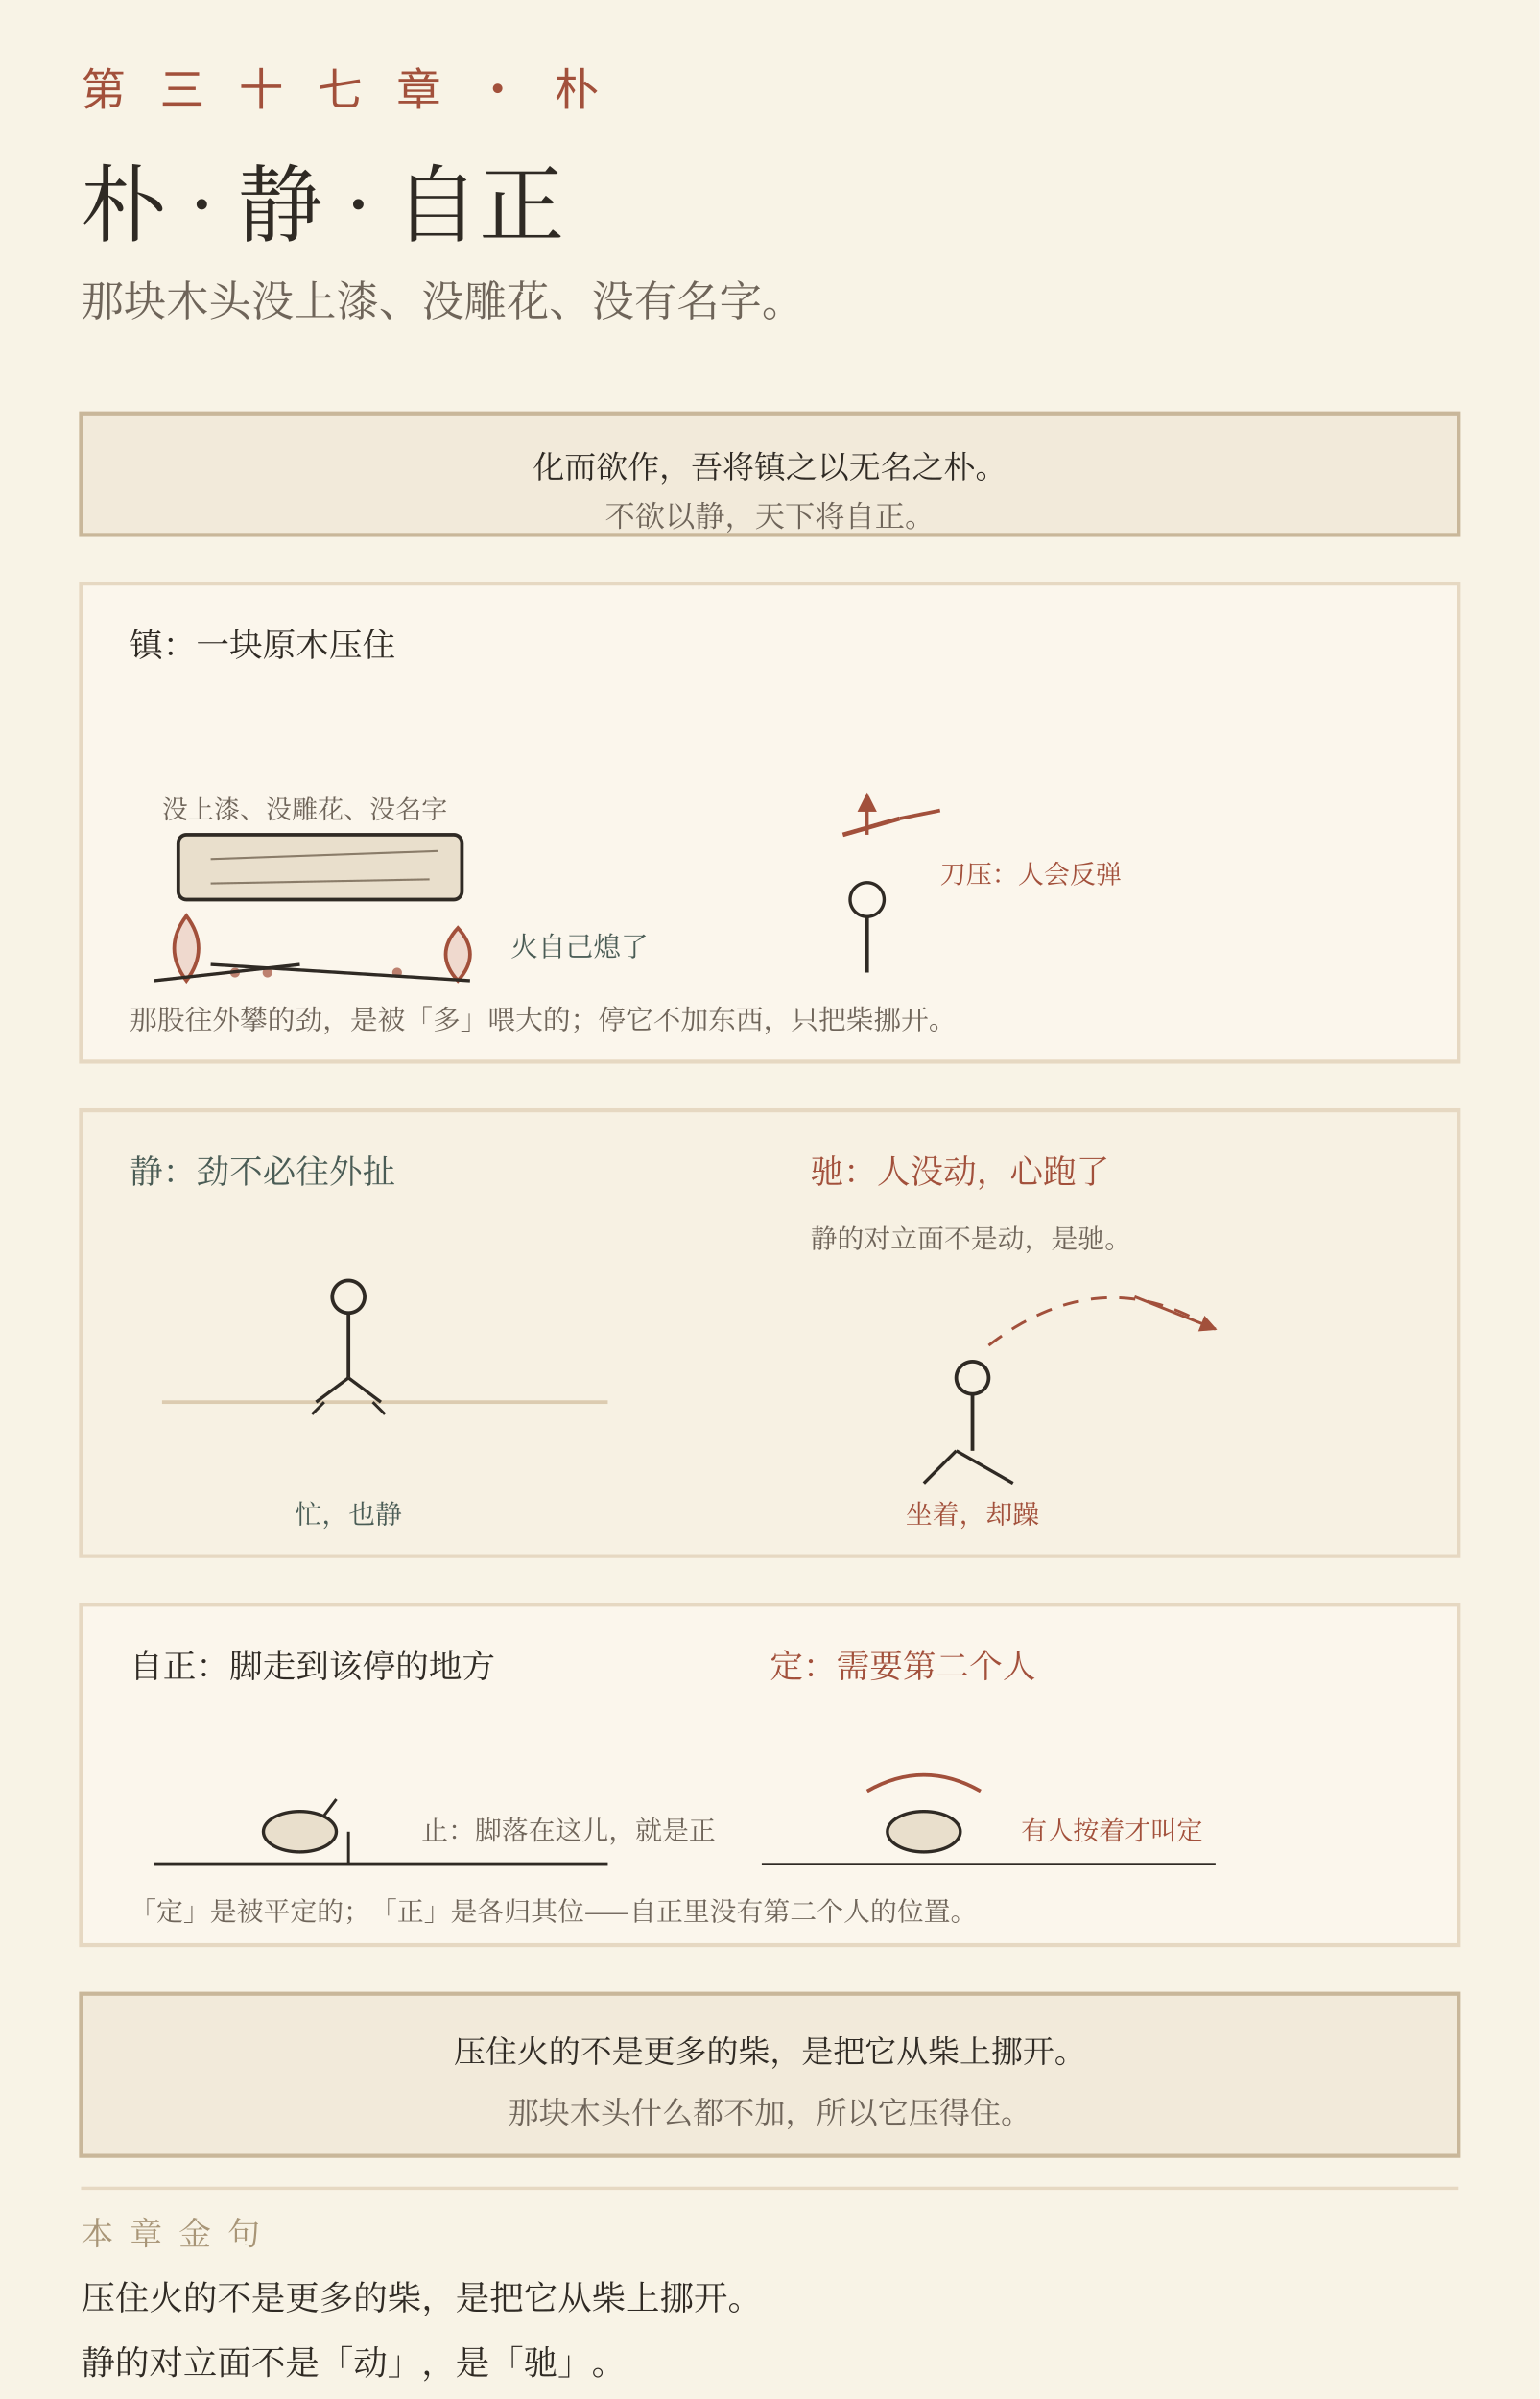
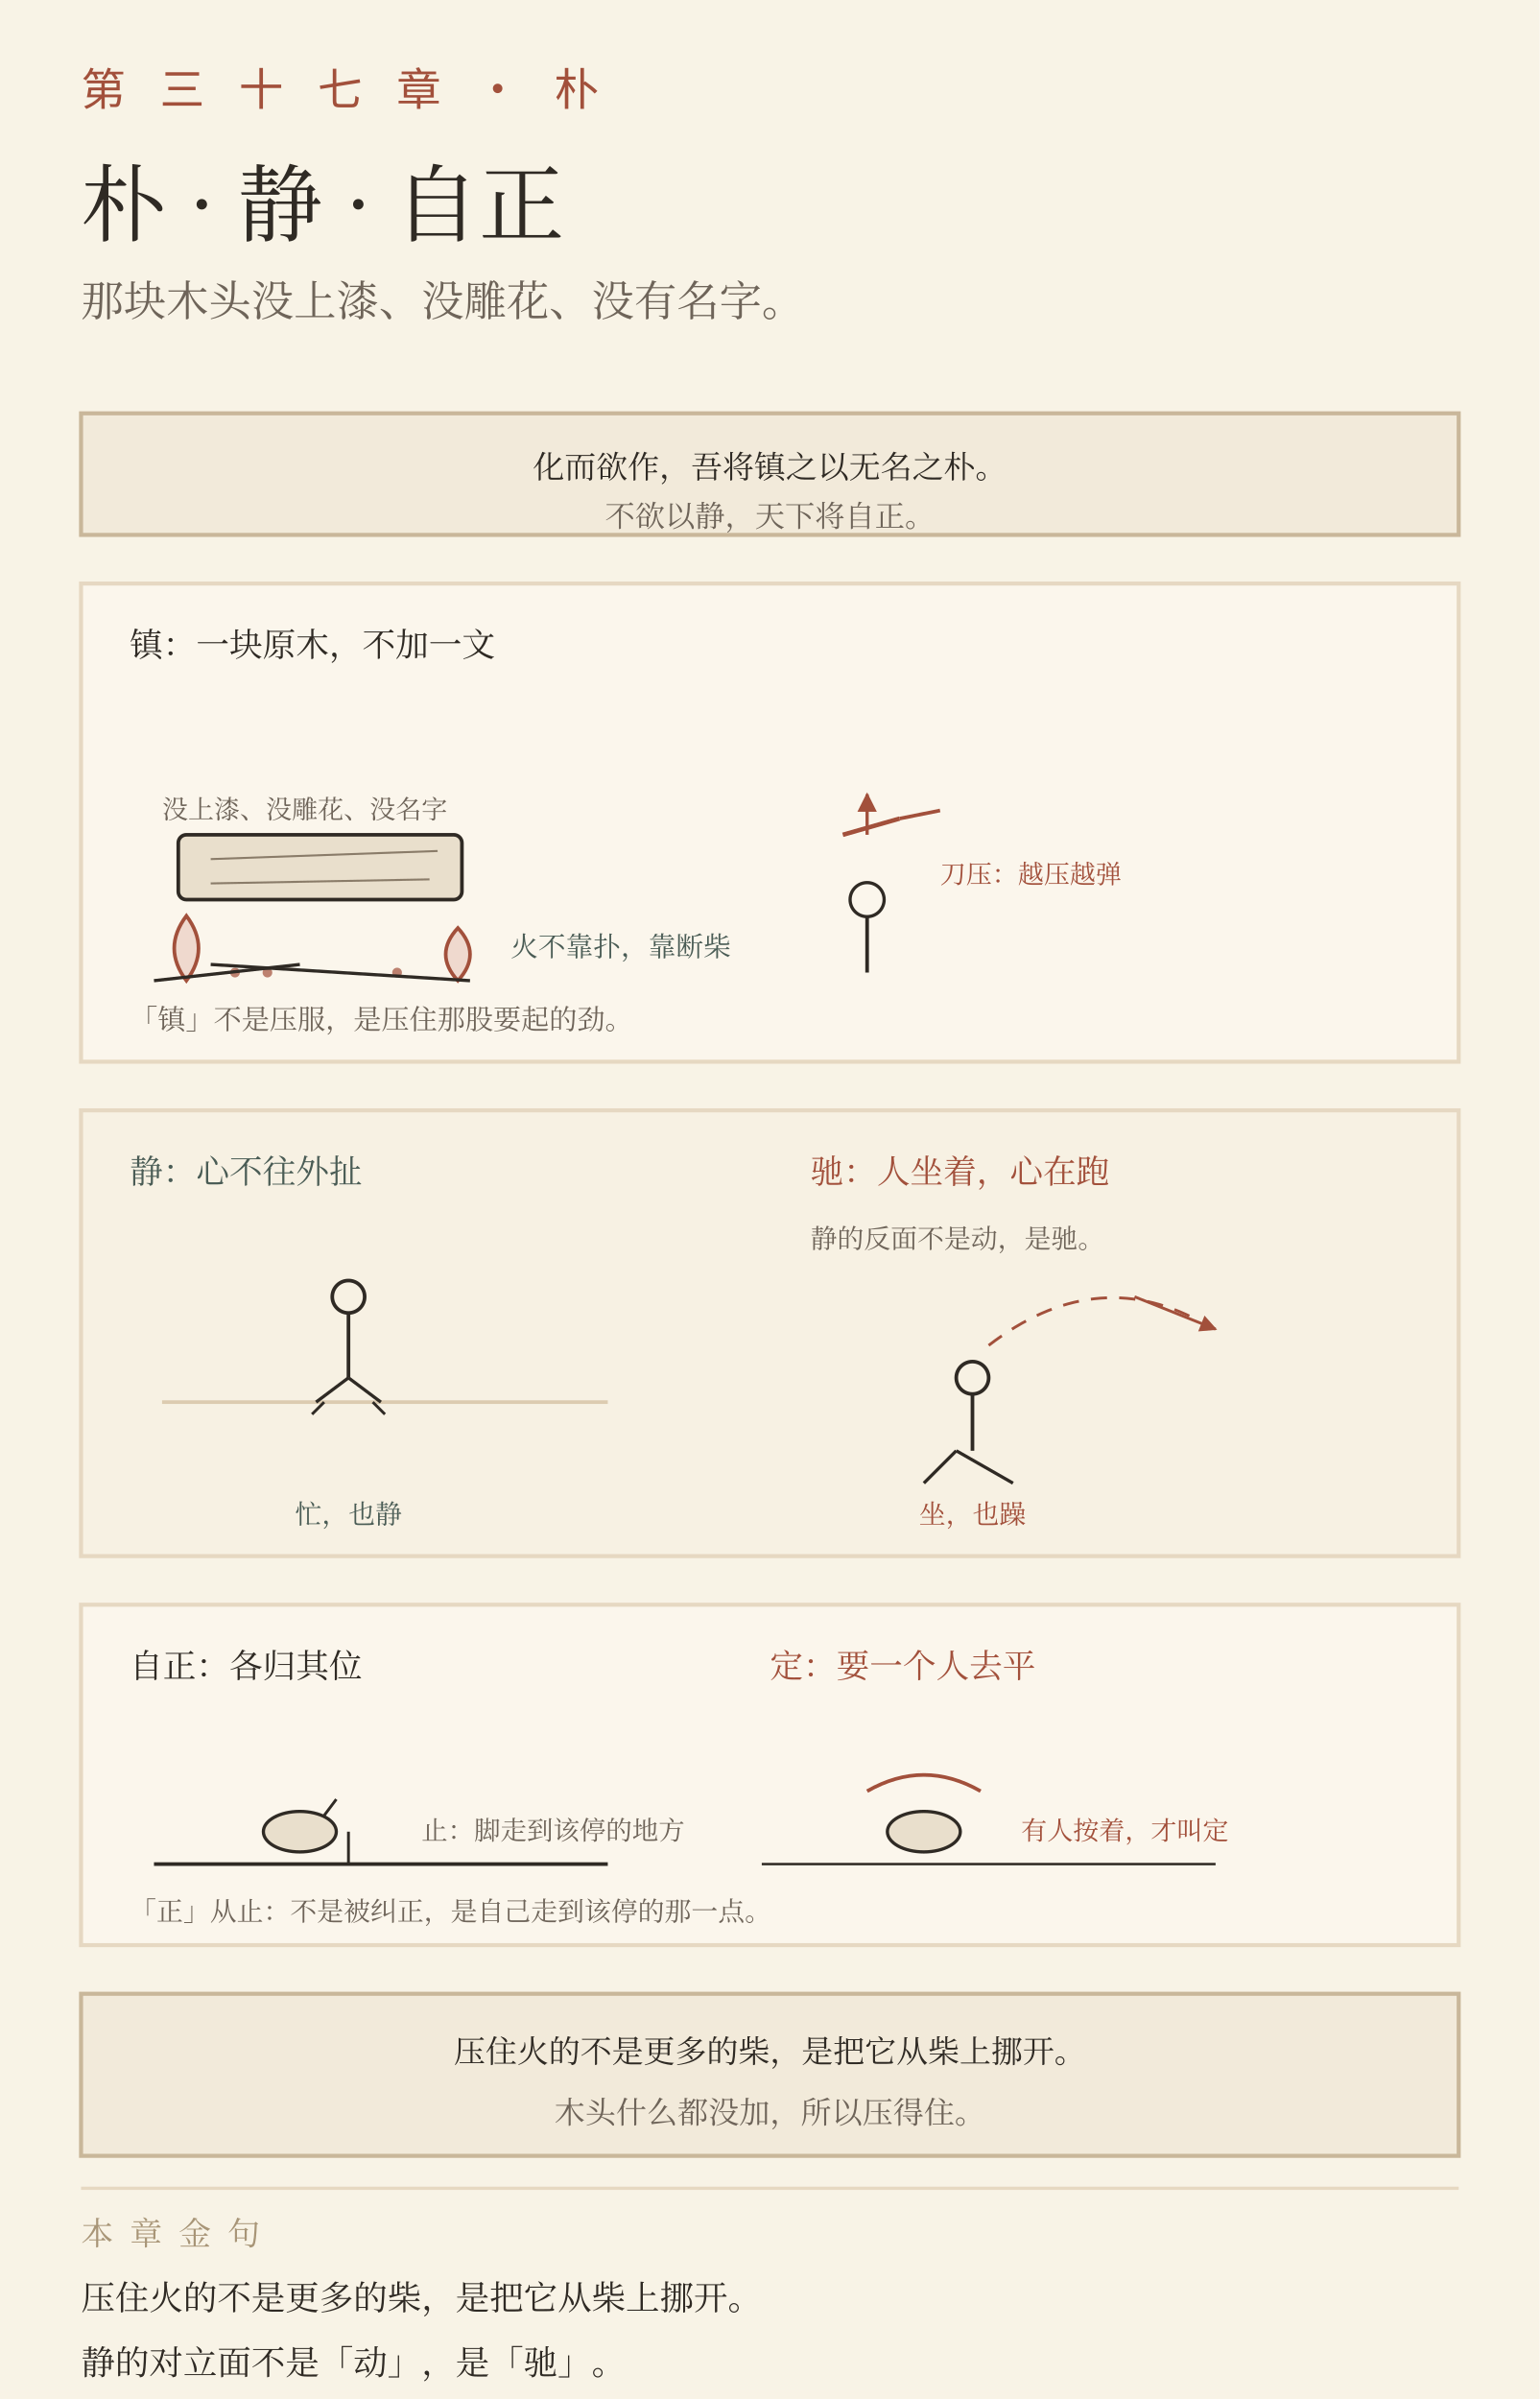
<svg xmlns="http://www.w3.org/2000/svg" viewBox="0 0 380 592" role="img" aria-label="用刀压人，人会反弹；用木压火，火会自己熄" font-family="'Noto Serif CJK SC','Noto Serif SC','Songti SC',serif">
  <defs>
    <marker id="arr" viewBox="0 0 10 10" refX="9" refY="5" markerWidth="6" markerHeight="6" orient="auto">
      <path d="M0 0 L10 5 L0 10 z" fill="#6E6459" />
    </marker>
    <marker id="arr2" viewBox="0 0 10 10" refX="9" refY="5" markerWidth="6" markerHeight="6" orient="auto">
      <path d="M0 0 L10 5 L0 10 z" fill="#4A5C55" />
    </marker>
    <marker id="arrL" viewBox="0 0 10 10" refX="1" refY="5" markerWidth="6" markerHeight="6" orient="auto">
      <path d="M10 0 L0 5 L10 10 z" fill="#4A5C55" />
    </marker>
    <marker id="arrS" viewBox="0 0 10 10" refX="9" refY="5" markerWidth="6" markerHeight="6" orient="auto">
      <path d="M0 0 L10 5 L0 10 z" fill="#A2503B" />
    </marker>
  </defs>
  <rect x="0" y="0" width="380" height="592" fill="#F8F3E6" />
  <text x="20" y="26" font-size="11" fill="#A2503B" font-family="'Noto Sans CJK SC','Noto Sans SC',sans-serif" letter-spacing="3">第 三 十 七 章 · 朴</text>
  <text x="20" y="58" font-size="21" fill="#2F2A24">朴 · 静 · 自正</text>
  <text x="20" y="78" font-size="10.5" fill="#6E6459">那块木头没上漆、没雕花、没有名字。</text>
  <rect x="20" y="102" width="340" height="30" fill="#F2EADA" stroke="#C9B79A" stroke-width="1.0" />
  <text x="190" y="118" font-size="7.8" fill="#2F2A24" text-anchor="middle">化而欲作，吾将镇之以无名之朴。</text>
  <text x="190" y="130" font-size="7.4" fill="#6E6459" text-anchor="middle">不欲以静，天下将自正。</text>
  <rect x="20" y="144" width="340" height="118" fill="#FBF6EC" stroke="#E6D8C2" stroke-width="1.0" />
-   <text x="32" y="162" font-size="8.2" fill="#2F2A24">镇：一块原木压住</text>
+   <text x="32" y="162" font-size="8.2" fill="#2F2A24">镇：一块原木，不加一文</text>
  <rect x="44" y="206" width="70" height="16" rx="2" fill="#E9DFCC" stroke="#2F2A24" stroke-width="0.9" />
  <line x1="52" y1="212" x2="108" y2="210" stroke="#8A7C69" stroke-width="0.5" />
  <line x1="52" y1="218" x2="106" y2="217" stroke="#8A7C69" stroke-width="0.5" />
  <path d="M46,242 q-6,-8.0 0,-16 q6,8.0 0,16 z" fill="#EFD9CE" stroke="#A2503B" stroke-width="0.9" />
  <path d="M113,242 q-6,-6.5 0,-13 q6,6.5 0,13 z" fill="#EFD9CE" stroke="#A2503B" stroke-width="0.9" />
  <circle cx="58" cy="240" r="1.2" fill="#A2503B" opacity="0.7" />
  <circle cx="66" cy="240" r="1.2" fill="#A2503B" opacity="0.7" />
  <circle cx="98" cy="240" r="1.2" fill="#A2503B" opacity="0.7" />
  <line x1="38" y1="242" x2="74" y2="238" stroke="#2F2A24" stroke-width="0.8" />
  <line x1="52" y1="238" x2="116" y2="242" stroke="#2F2A24" stroke-width="0.8" />
  <text x="40" y="202" font-size="6.4" fill="#6E6459">没上漆、没雕花、没名字</text>
-   <text x="126" y="236" font-size="6.8" fill="#4A5C55">火自己熄了</text>
+   <text x="126" y="236" font-size="6.8" fill="#4A5C55">火不靠扑，靠断柴</text>
  <circle cx="214" cy="222" r="4.2" fill="none" stroke="#2F2A24" stroke-width="0.8" />
  <line x1="214" y1="226" x2="214" y2="240" stroke="#2F2A24" stroke-width="0.9" />
  <line x1="208" y1="206" x2="222" y2="202" stroke="#A2503B" stroke-width="1.1" />
  <line x1="222" y1="202" x2="232" y2="200" stroke="#A2503B" stroke-width="0.9" />
  <line x1="214" y1="206" x2="214" y2="196" stroke="#A2503B" stroke-width="0.8" marker-end="url(#arrS)" />
-   <text x="232" y="218" font-size="6.4" fill="#A2503B">刀压：人会反弹</text>
-   <text x="32" y="254" font-size="6.8" fill="#6E6459">那股往外攀的劲，是被「多」喂大的；停它不加东西，只把柴挪开。</text>
+   <text x="232" y="218" font-size="6.4" fill="#A2503B">刀压：越压越弹</text>
+   <text x="32" y="254" font-size="6.9" fill="#6E6459">「镇」不是压服，是压住那股要起的劲。</text>
  <rect x="20" y="274" width="340" height="110" fill="#F7F1E3" stroke="#E6D8C2" stroke-width="1.0" />
-   <text x="32" y="292" font-size="8.2" fill="#4A5C55">静：劲不必往外扯</text>
-   <text x="200" y="292" font-size="8.2" fill="#A2503B">驰：人没动，心跑了</text>
+   <text x="32" y="292" font-size="8.2" fill="#4A5C55">静：心不往外扯</text>
+   <text x="200" y="292" font-size="8.2" fill="#A2503B">驰：人坐着，心在跑</text>
  <line x1="40" y1="346" x2="150" y2="346" stroke="#DCCBB0" stroke-width="0.9" />
  <circle cx="86" cy="320" r="4" fill="none" stroke="#2F2A24" stroke-width="0.9" />
  <line x1="86" y1="324" x2="86" y2="340" stroke="#2F2A24" stroke-width="0.9" />
  <path d="M86,340 l-8,6 M86,340 l8,6" stroke="#2F2A24" stroke-width="0.8" />
  <path d="M80,346 l-3,3 M92,346 l3,3" stroke="#2F2A24" stroke-width="0.7" />
  <text x="86" y="376" font-size="6.6" fill="#4A5C55" text-anchor="middle">忙，也静</text>
  <circle cx="240" cy="340" r="4" fill="none" stroke="#2F2A24" stroke-width="0.9" />
  <line x1="240" y1="344" x2="240" y2="358" stroke="#2F2A24" stroke-width="0.9" />
  <path d="M236,358 l-8,8 M236,358 l14,8" stroke="#2F2A24" stroke-width="0.8" />
  <path d="M244,332 q26,-20 52,-6" fill="none" stroke="#A2503B" stroke-width="0.7" stroke-dasharray="4 3" />
  <line x1="280" y1="320" x2="300" y2="328" stroke="#A2503B" stroke-width="0.7" marker-end="url(#arrS)" />
-   <text x="240" y="376" font-size="6.6" fill="#A2503B" text-anchor="middle">坐着，却躁</text>
-   <text x="200" y="308" font-size="6.6" fill="#6E6459">静的对立面不是动，是驰。</text>
+   <text x="240" y="376" font-size="6.6" fill="#A2503B" text-anchor="middle">坐，也躁</text>
+   <text x="200" y="308" font-size="6.6" fill="#6E6459">静的反面不是动，是驰。</text>
  <rect x="20" y="396" width="340" height="84" fill="#FBF6EC" stroke="#E6D8C2" stroke-width="1.0" />
-   <text x="32" y="414" font-size="8.2" fill="#2F2A24">自正：脚走到该停的地方</text>
+   <text x="32" y="414" font-size="8.2" fill="#2F2A24">自正：各归其位</text>
  <line x1="38" y1="460" x2="150" y2="460" stroke="#2F2A24" stroke-width="0.9" />
  <line x1="86" y1="460" x2="86" y2="452" stroke="#2F2A24" stroke-width="0.7" />
  <ellipse cx="74" cy="452" rx="9" ry="5" fill="#E9DFCC" stroke="#2F2A24" stroke-width="0.8" />
  <path d="M80,448 l3,-4" stroke="#2F2A24" stroke-width="0.7" />
-   <text x="104" y="454" font-size="6.6" fill="#6E6459">止：脚落在这儿，就是正</text>
-   <text x="190" y="414" font-size="8.2" fill="#A2503B">定：需要第二个人</text>
+   <text x="104" y="454" font-size="6.5" fill="#6E6459">止：脚走到该停的地方</text>
+   <text x="190" y="414" font-size="8.2" fill="#A2503B">定：要一个人去平</text>
  <line x1="188" y1="460" x2="300" y2="460" stroke="#2F2A24" stroke-width="0.6" />
  <ellipse cx="228" cy="452" rx="9" ry="5" fill="#E9DFCC" stroke="#2F2A24" stroke-width="0.8" />
  <path d="M214,442 q14,-8 28,0" fill="none" stroke="#A2503B" stroke-width="0.9" />
-   <text x="252" y="454" font-size="6.4" fill="#A2503B">有人按着才叫定</text>
-   <text x="32" y="474" font-size="6.6" fill="#6E6459">「定」是被平定的；「正」是各归其位——自正里没有第二个人的位置。</text>
+   <text x="252" y="454" font-size="6.4" fill="#A2503B">有人按着，才叫定</text>
+   <text x="32" y="474" font-size="6.6" fill="#6E6459">「正」从止：不是被纠正，是自己走到该停的那一点。</text>
  <rect x="20" y="492" width="340" height="40" fill="#F2EADA" stroke="#C9B79A" stroke-width="1.0" />
  <text x="190" y="509" font-size="7.8" fill="#2F2A24" text-anchor="middle">压住火的不是更多的柴，是把它从柴上挪开。</text>
-   <text x="190" y="524" font-size="7.6" fill="#6E6459" text-anchor="middle">那块木头什么都不加，所以它压得住。</text>
+   <text x="190" y="524" font-size="7.6" fill="#6E6459" text-anchor="middle">木头什么都没加，所以压得住。</text>
  <line x1="20" y1="540" x2="360" y2="540" stroke="#E6D8C2" stroke-width="0.8" />
  <text x="20" y="554" font-size="8.0" fill="#A89577" letter-spacing="1">本 章 金 句</text>
  <text x="20" y="570" font-size="8.4" fill="#2F2A24">压住火的不是更多的柴，是把它从柴上挪开。</text>
  <text x="20" y="586" font-size="8.4" fill="#2F2A24">静的对立面不是「动」，是「驰」。</text>
</svg>
